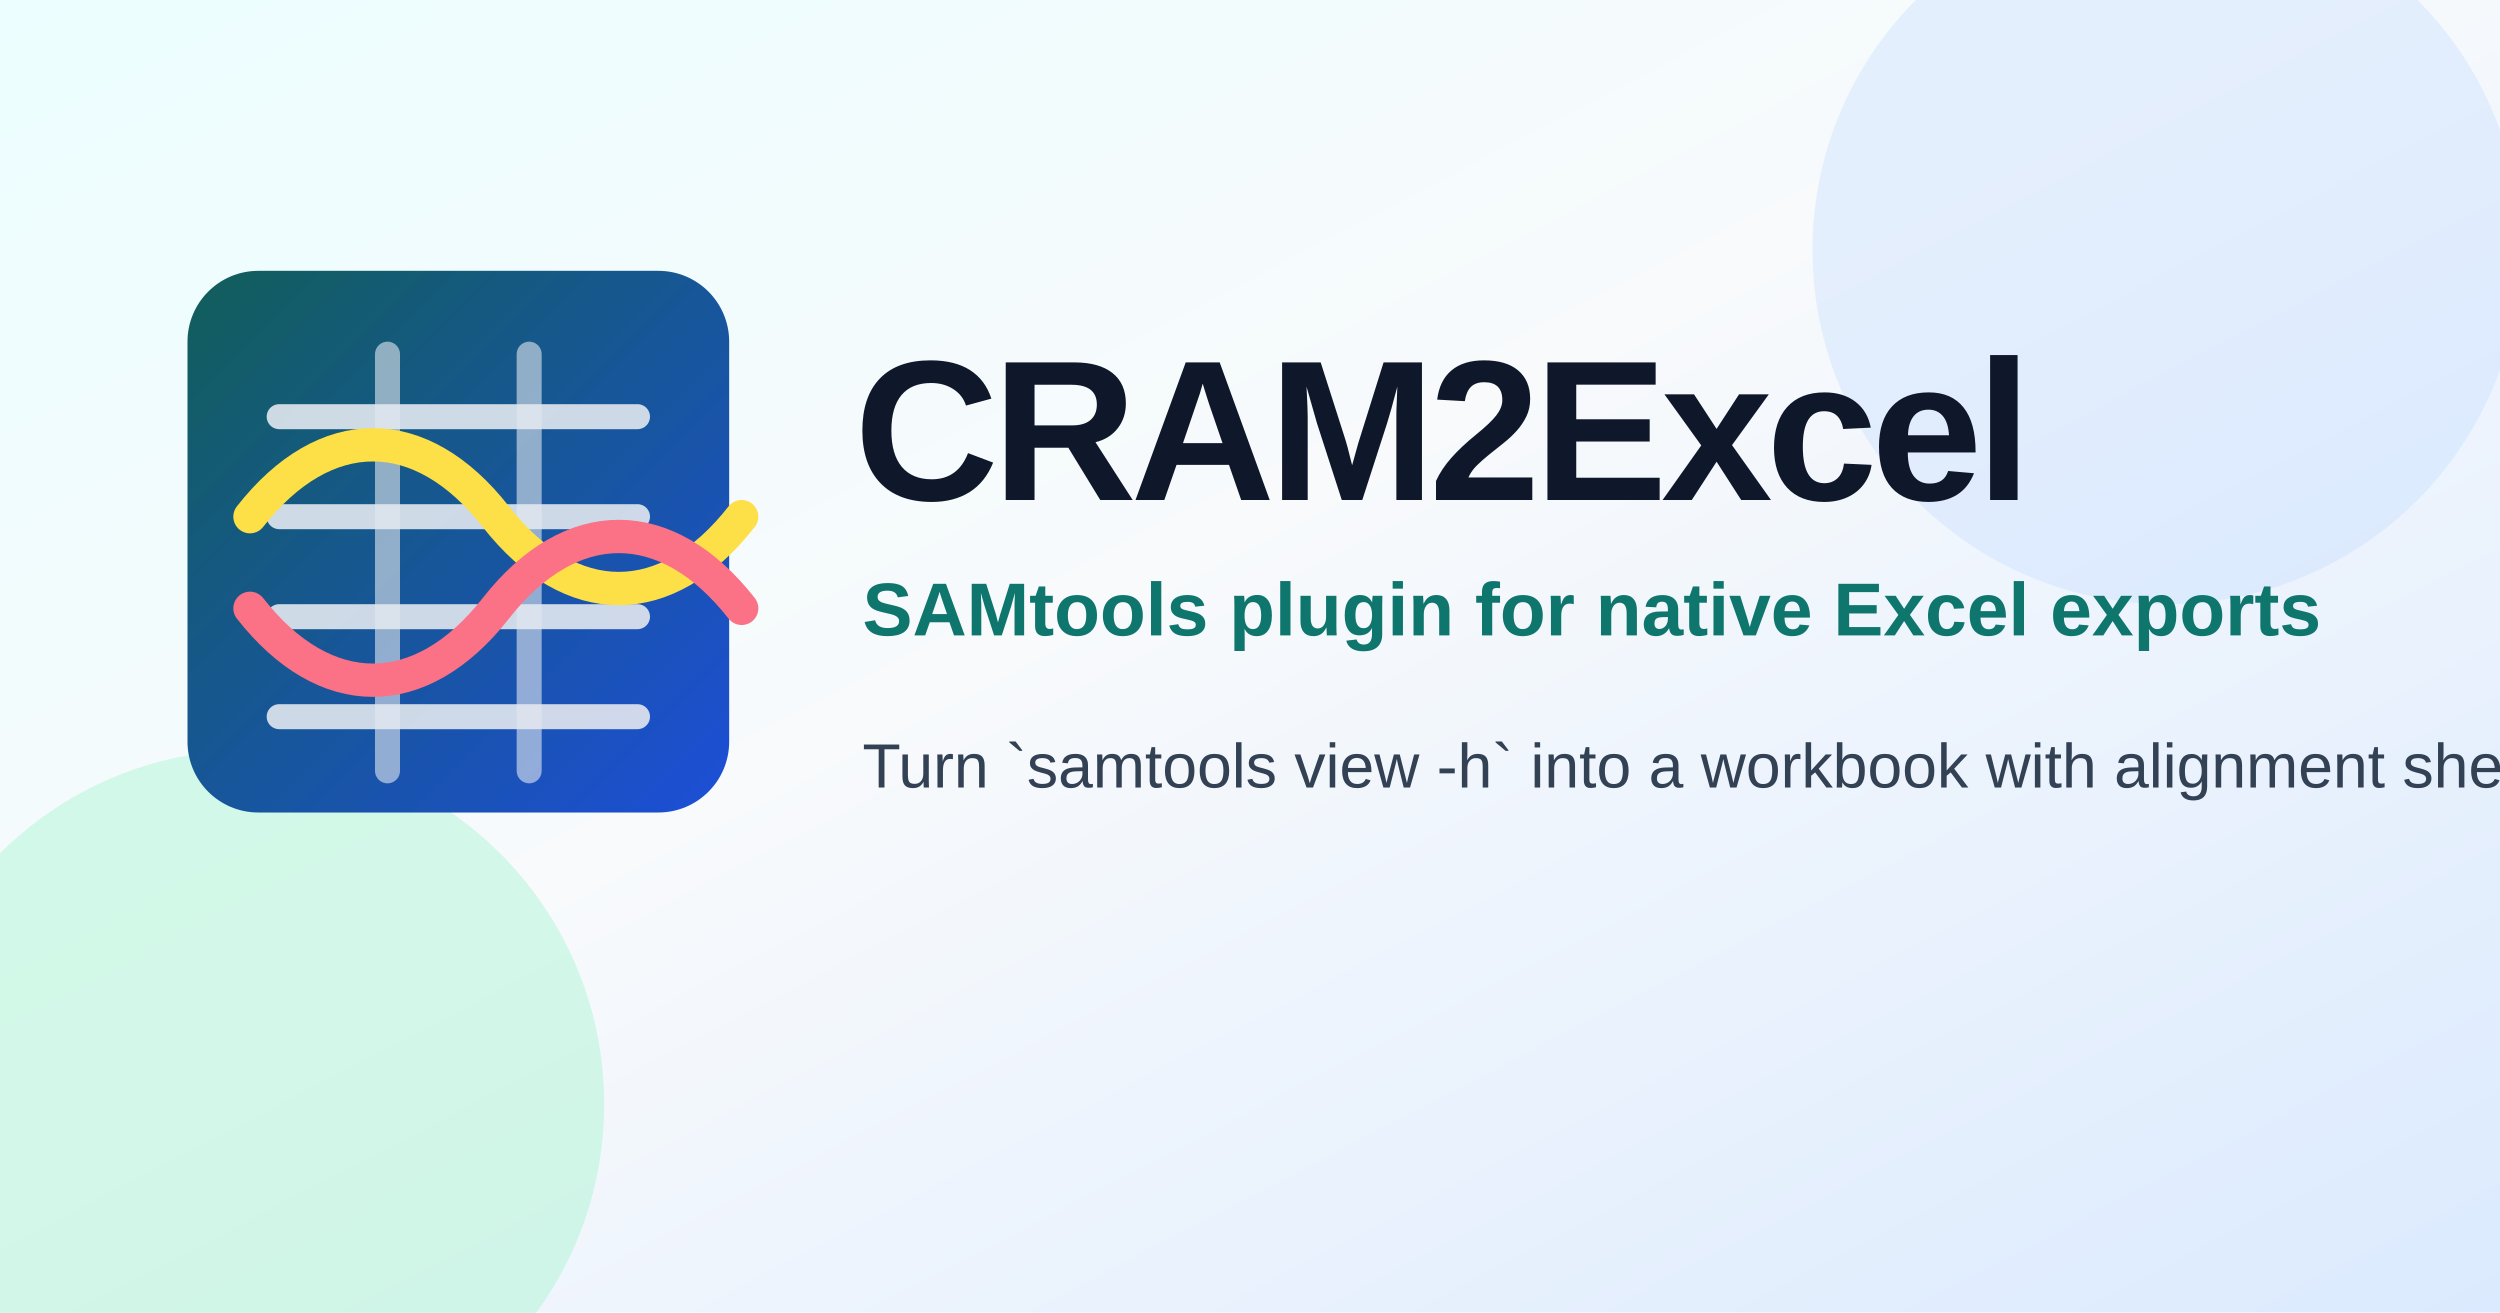
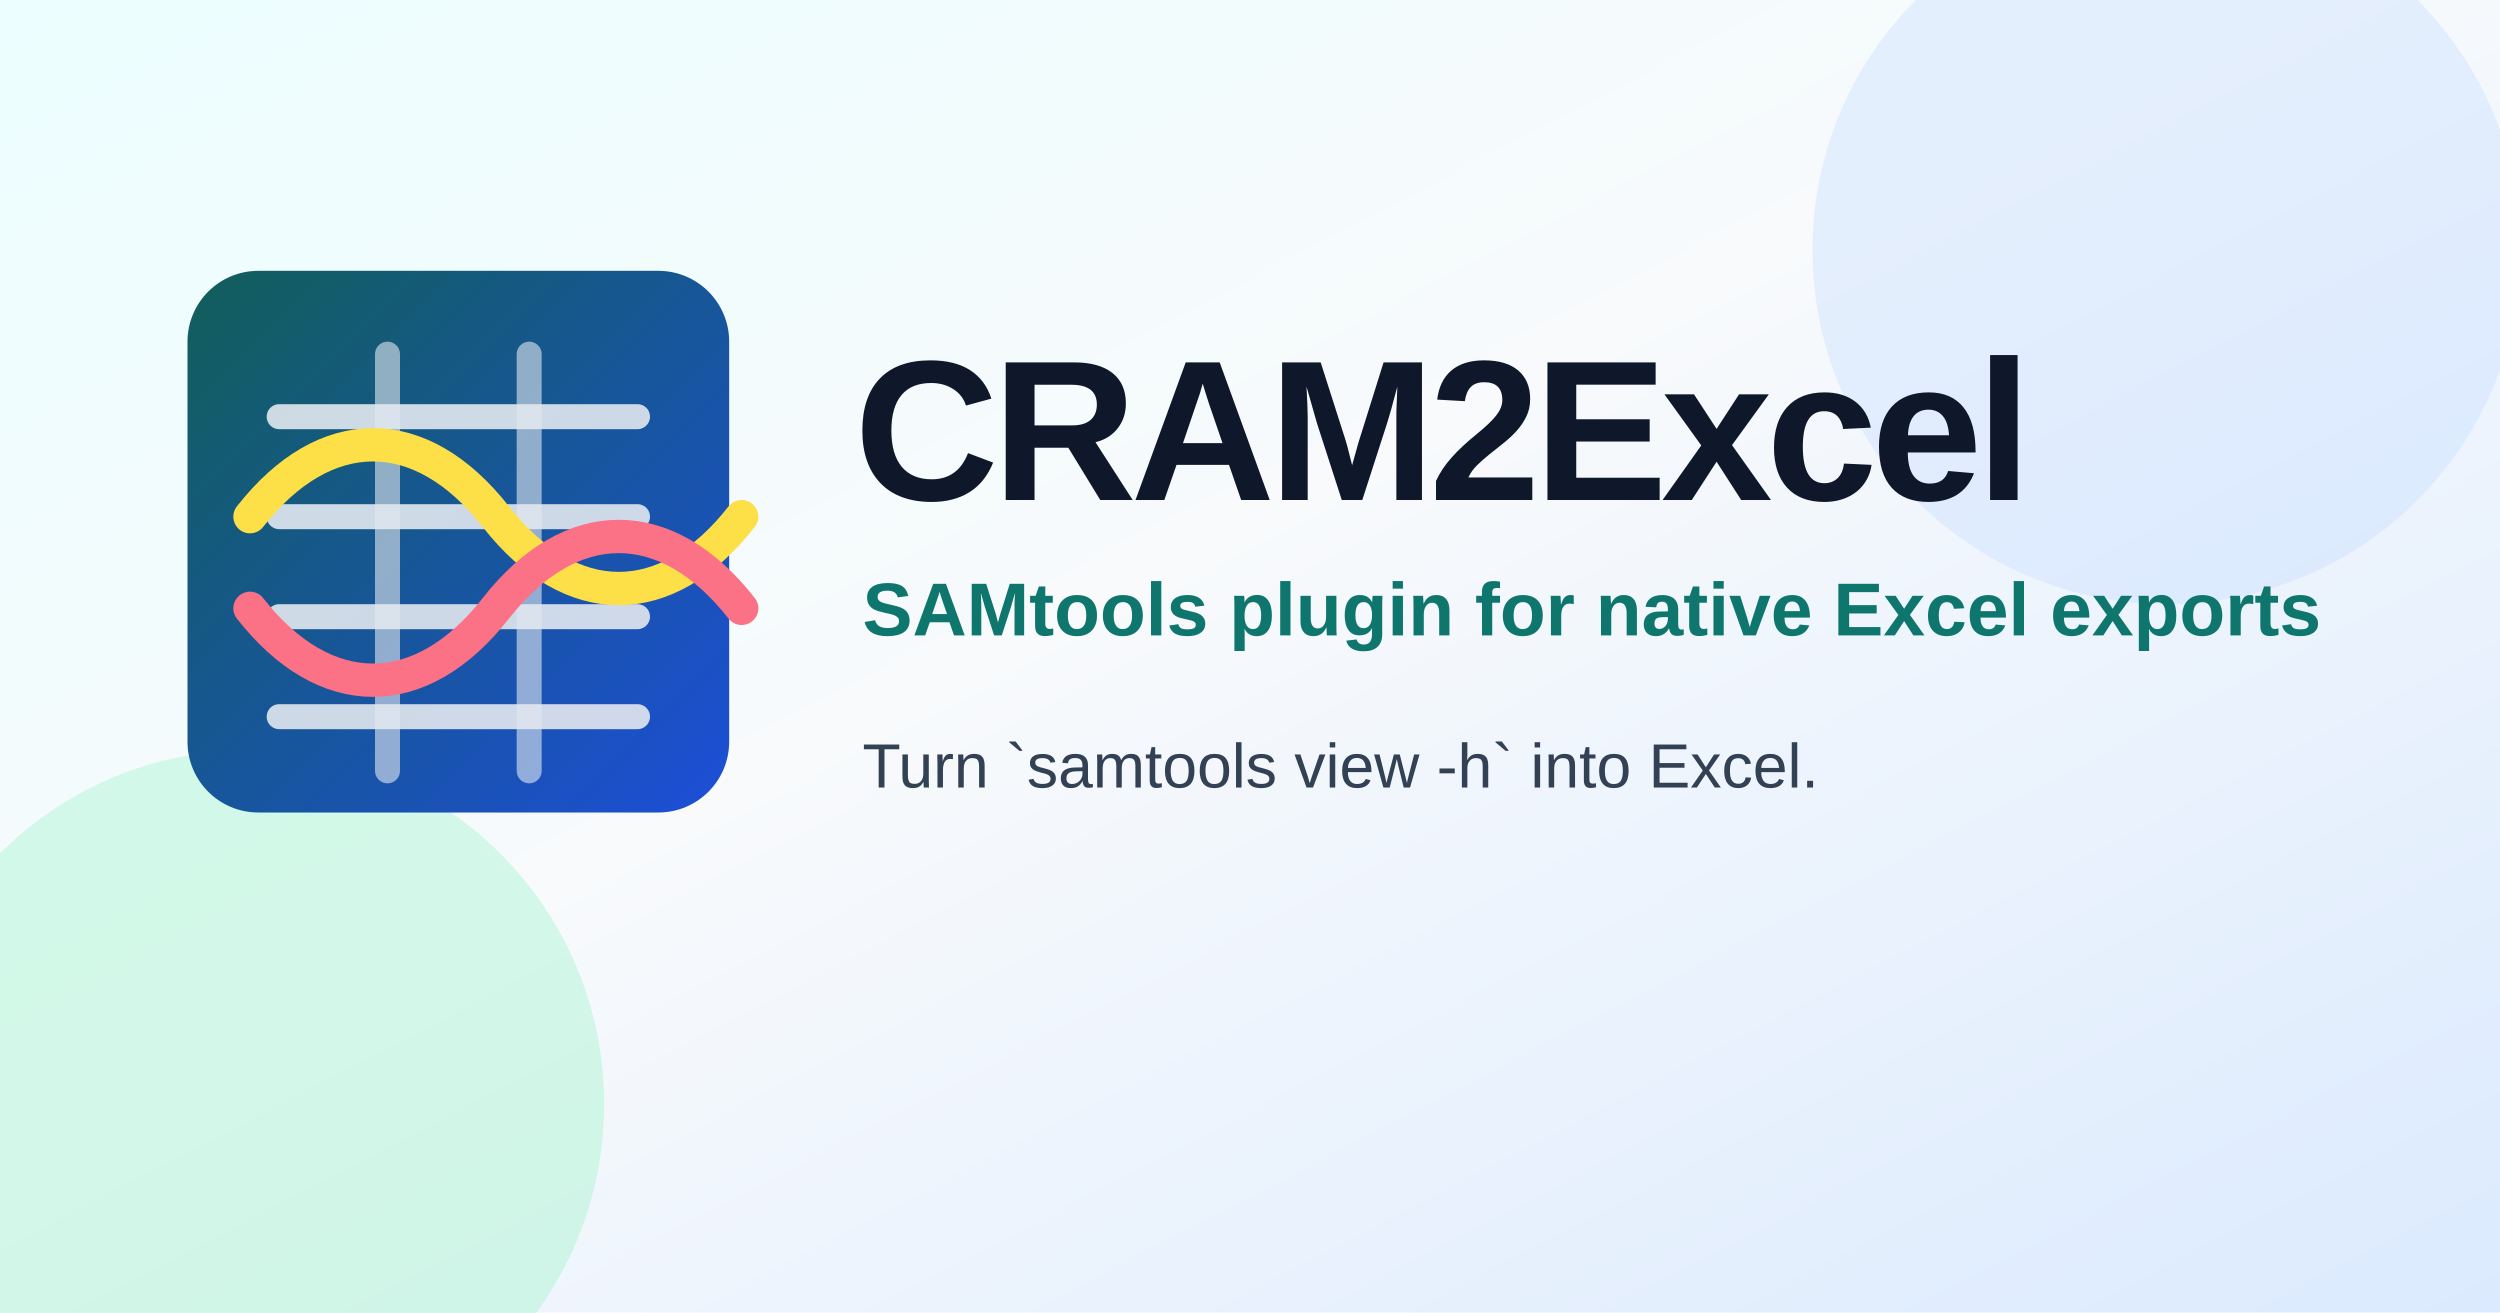
<svg xmlns="http://www.w3.org/2000/svg" viewBox="0 0 1200 630" role="img" aria-labelledby="title desc">
  <defs>
    <linearGradient id="card" x1="0%" y1="0%" x2="100%" y2="100%">
      <stop offset="0%" stop-color="#ecfeff" />
      <stop offset="45%" stop-color="#f8fafc" />
      <stop offset="100%" stop-color="#dbeafe" />
    </linearGradient>
    <linearGradient id="tile" x1="0%" y1="0%" x2="100%" y2="100%">
      <stop offset="0%" stop-color="#115e59" />
      <stop offset="100%" stop-color="#1d4ed8" />
    </linearGradient>
  </defs>
  <rect width="1200" height="630" fill="url(#card)" />
  <circle cx="1040" cy="120" r="170" fill="#bfdbfe" opacity="0.35" />
  <circle cx="120" cy="530" r="170" fill="#a7f3d0" opacity="0.45" />
  <g transform="translate(90 130)">
    <rect x="0" y="0" width="260" height="260" rx="34" fill="url(#tile)" />
    <path d="M44 70h172M44 118h172M44 166h172M44 214h172" stroke="#e2e8f0" stroke-width="12" stroke-linecap="round" opacity="0.9" />
    <path d="M96 40v200M164 40v200" stroke="#e2e8f0" stroke-width="12" stroke-linecap="round" opacity="0.6" />
    <path d="M30 118c36-46 82-46 118 0s82 46 118 0" fill="none" stroke="#fde047" stroke-width="16" stroke-linecap="round" />
    <path d="M30 162c36 46 82 46 118 0s82-46 118 0" fill="none" stroke="#fb7185" stroke-width="16" stroke-linecap="round" />
  </g>
  <g transform="translate(410 150)" fill="#0f172a">
    <text x="0" y="90" font-family="Avenir Next, Helvetica Neue, Arial, sans-serif" font-size="96" font-weight="800" letter-spacing="-3">CRAM2Excel</text>
    <text x="4" y="155" font-family="Avenir Next, Helvetica Neue, Arial, sans-serif" font-size="36" font-weight="700" fill="#0f766e">SAMtools plugin for native Excel exports</text>
-     <text x="4" y="228" font-family="Avenir Next, Helvetica Neue, Arial, sans-serif" font-size="30" fill="#334155">Turn `samtools view -h` into a workbook with alignment sheets and headers.</text>
+     <text x="4" y="228" font-family="Avenir Next, Helvetica Neue, Arial, sans-serif" font-size="30" fill="#334155">Turn `samtools view -h` into Excel.</text>
  </g>
</svg>
